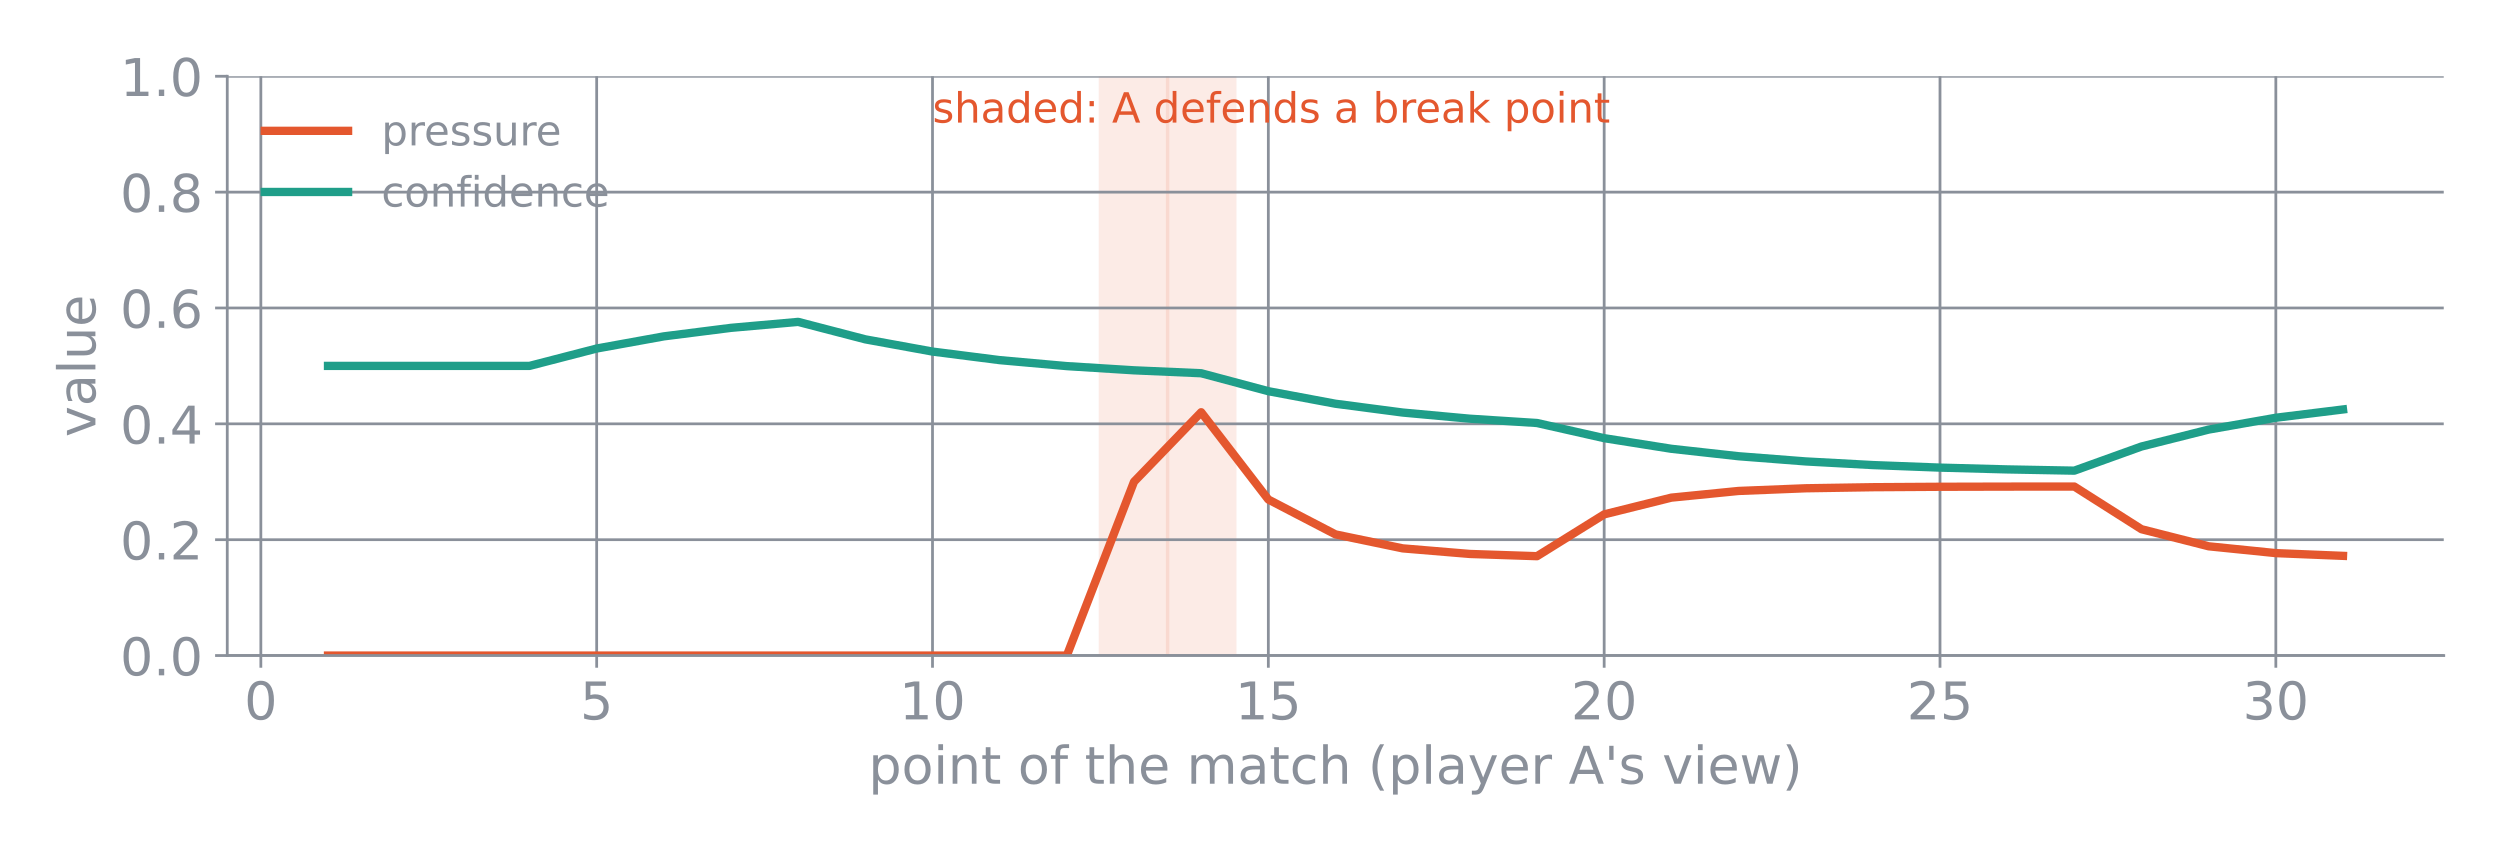
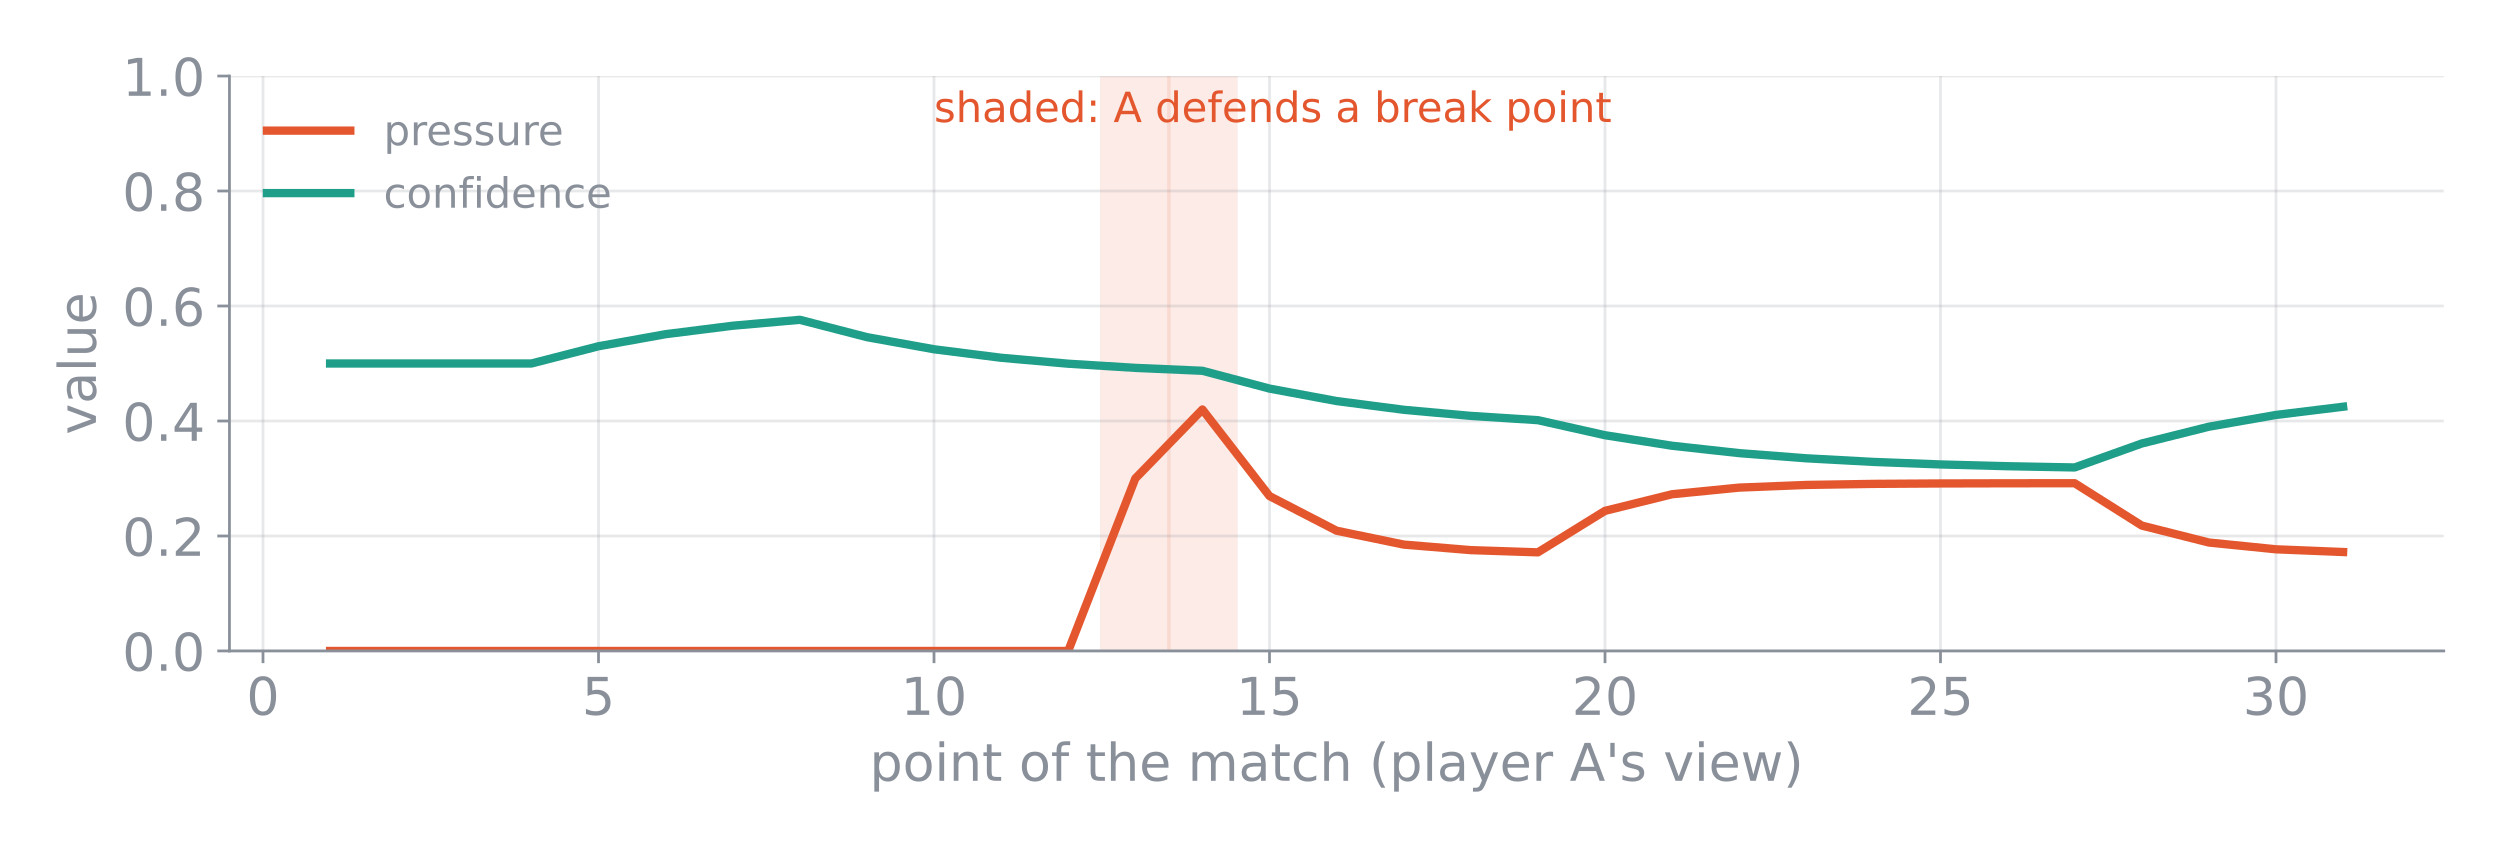
<svg xmlns="http://www.w3.org/2000/svg" xmlns:xlink="http://www.w3.org/1999/xlink" width="720pt" height="244.8pt" viewBox="0 0 720 244.8" version="1.1">
  <defs>
    <style type="text/css">*{stroke-linejoin: round; stroke-linecap: butt}</style>
  </defs>
  <g id="figure_1">
    <g id="patch_1">
      <path d="M 0 244.8  L 720 244.8  L 720 0  L 0 0  L 0 244.8  z " style="fill: none" />
    </g>
    <g id="axes_1">
      <g id="patch_2">
-         <path d="M 65.45 188.8  L 703.8 188.8  L 703.8 21.96  L 65.45 21.96  L 65.45 188.8  z " style="fill: none" />
+         <path d="M 66.084 187.476  L 703.8 187.476  L 703.8 21.898  L 66.084 21.898  L 66.084 187.476  z " style="fill: none" />
      </g>
      <g id="patch_3">
-         <path d="M 316.921 188.8  L 336.265 188.8  L 336.265 21.96  L 316.921 21.96  z " clip-path="url(#pc7958ea1dd)" style="fill: #e4572e; opacity: 0.12; stroke: #e4572e; stroke-linejoin: miter" />
+         <path d="M 317.305 187.476  L 336.63 187.476  L 336.63 21.898  L 317.305 21.898  z " clip-path="url(#p57625d8bbd)" style="fill: #e4572e; opacity: 0.12; stroke: #e4572e; stroke-linejoin: miter" />
      </g>
      <g id="patch_4">
-         <path d="M 336.265 188.8  L 355.609 188.8  L 355.609 21.96  L 336.265 21.96  z " clip-path="url(#pc7958ea1dd)" style="fill: #e4572e; opacity: 0.12; stroke: #e4572e; stroke-linejoin: miter" />
+         <path d="M 336.63 187.476  L 355.955 187.476  L 355.955 21.898  L 336.63 21.898  z " clip-path="url(#p57625d8bbd)" style="fill: #e4572e; opacity: 0.12; stroke: #e4572e; stroke-linejoin: miter" />
      </g>
      <g id="matplotlib.axis_1">
        <g id="xtick_1">
          <g id="line2d_1">
-             <path d="M 75.122 188.8  L 75.122 21.96  " clip-path="url(#pc7958ea1dd)" style="fill: none; stroke: #8a909a; stroke-width: 0.8; stroke-linecap: square" />
+             <path d="M 75.746 187.476  L 75.746 21.898  " clip-path="url(#p57625d8bbd)" style="fill: none; stroke: #8a909a; stroke-opacity: 0.2; stroke-width: 0.8; stroke-linecap: square" />
          </g>
          <g id="line2d_2">
            <defs>
-               <path id="mf1724e8285" d="M 0 0  L 0 3.5  " style="stroke: #8a909a; stroke-width: 0.8" />
+               <path id="mfaf4734deb" d="M 0 0  L 0 3.5  " style="stroke: #8a909a; stroke-width: 0.8" />
            </defs>
            <g>
-               <use xlink:href="#mf1724e8285" x="75.122" y="188.8" style="fill: #8a909a; stroke: #8a909a; stroke-width: 0.8" />
+               <use xlink:href="#mfaf4734deb" x="75.746" y="187.476" style="fill: #8a909a; stroke: #8a909a; stroke-width: 0.8" />
            </g>
          </g>
          <g id="text_1">
-             <text style="font-size: 15px; font-family: 'DejaVu Sans'; text-anchor: middle; fill: #8a909a" x="75.122" y="207.198" transform="rotate(-0 75.12197 207.1977)">0</text>
+             <text style="font-size: 15px; font-family: 'DejaVu Sans'; text-anchor: middle; fill: #8a909a" x="75.746" y="205.873" transform="rotate(-0 75.74589 205.873)">0</text>
          </g>
        </g>
        <g id="xtick_2">
          <g id="line2d_3">
-             <path d="M 171.842 188.8  L 171.842 21.96  " clip-path="url(#pc7958ea1dd)" style="fill: none; stroke: #8a909a; stroke-width: 0.8; stroke-linecap: square" />
+             <path d="M 172.37 187.476  L 172.37 21.898  " clip-path="url(#p57625d8bbd)" style="fill: none; stroke: #8a909a; stroke-opacity: 0.2; stroke-width: 0.8; stroke-linecap: square" />
          </g>
          <g id="line2d_4">
            <g>
-               <use xlink:href="#mf1724e8285" x="171.842" y="188.8" style="fill: #8a909a; stroke: #8a909a; stroke-width: 0.8" />
+               <use xlink:href="#mfaf4734deb" x="172.37" y="187.476" style="fill: #8a909a; stroke: #8a909a; stroke-width: 0.8" />
            </g>
          </g>
          <g id="text_2">
-             <text style="font-size: 15px; font-family: 'DejaVu Sans'; text-anchor: middle; fill: #8a909a" x="171.842" y="207.198" transform="rotate(-0 171.8417 207.1977)">5</text>
+             <text style="font-size: 15px; font-family: 'DejaVu Sans'; text-anchor: middle; fill: #8a909a" x="172.37" y="205.873" transform="rotate(-0 172.3696 205.873)">5</text>
          </g>
        </g>
        <g id="xtick_3">
          <g id="line2d_5">
-             <path d="M 268.561 188.8  L 268.561 21.96  " clip-path="url(#pc7958ea1dd)" style="fill: none; stroke: #8a909a; stroke-width: 0.8; stroke-linecap: square" />
+             <path d="M 268.993 187.476  L 268.993 21.898  " clip-path="url(#p57625d8bbd)" style="fill: none; stroke: #8a909a; stroke-opacity: 0.2; stroke-width: 0.8; stroke-linecap: square" />
          </g>
          <g id="line2d_6">
            <g>
-               <use xlink:href="#mf1724e8285" x="268.561" y="188.8" style="fill: #8a909a; stroke: #8a909a; stroke-width: 0.8" />
+               <use xlink:href="#mfaf4734deb" x="268.993" y="187.476" style="fill: #8a909a; stroke: #8a909a; stroke-width: 0.8" />
            </g>
          </g>
          <g id="text_3">
-             <text style="font-size: 15px; font-family: 'DejaVu Sans'; text-anchor: middle; fill: #8a909a" x="268.561" y="207.198" transform="rotate(-0 268.5614 207.1977)">10</text>
+             <text style="font-size: 15px; font-family: 'DejaVu Sans'; text-anchor: middle; fill: #8a909a" x="268.993" y="205.873" transform="rotate(-0 268.9933 205.873)">10</text>
          </g>
        </g>
        <g id="xtick_4">
          <g id="line2d_7">
-             <path d="M 365.281 188.8  L 365.281 21.96  " clip-path="url(#pc7958ea1dd)" style="fill: none; stroke: #8a909a; stroke-width: 0.8; stroke-linecap: square" />
+             <path d="M 365.617 187.476  L 365.617 21.898  " clip-path="url(#p57625d8bbd)" style="fill: none; stroke: #8a909a; stroke-opacity: 0.2; stroke-width: 0.8; stroke-linecap: square" />
          </g>
          <g id="line2d_8">
            <g>
-               <use xlink:href="#mf1724e8285" x="365.281" y="188.8" style="fill: #8a909a; stroke: #8a909a; stroke-width: 0.8" />
+               <use xlink:href="#mfaf4734deb" x="365.617" y="187.476" style="fill: #8a909a; stroke: #8a909a; stroke-width: 0.8" />
            </g>
          </g>
          <g id="text_4">
-             <text style="font-size: 15px; font-family: 'DejaVu Sans'; text-anchor: middle; fill: #8a909a" x="365.281" y="207.198" transform="rotate(-0 365.2811 207.1977)">15</text>
+             <text style="font-size: 15px; font-family: 'DejaVu Sans'; text-anchor: middle; fill: #8a909a" x="365.617" y="205.873" transform="rotate(-0 365.617 205.873)">15</text>
          </g>
        </g>
        <g id="xtick_5">
          <g id="line2d_9">
-             <path d="M 462.001 188.8  L 462.001 21.96  " clip-path="url(#pc7958ea1dd)" style="fill: none; stroke: #8a909a; stroke-width: 0.8; stroke-linecap: square" />
+             <path d="M 462.241 187.476  L 462.241 21.898  " clip-path="url(#p57625d8bbd)" style="fill: none; stroke: #8a909a; stroke-opacity: 0.2; stroke-width: 0.8; stroke-linecap: square" />
          </g>
          <g id="line2d_10">
            <g>
-               <use xlink:href="#mf1724e8285" x="462.001" y="188.8" style="fill: #8a909a; stroke: #8a909a; stroke-width: 0.8" />
+               <use xlink:href="#mfaf4734deb" x="462.241" y="187.476" style="fill: #8a909a; stroke: #8a909a; stroke-width: 0.8" />
            </g>
          </g>
          <g id="text_5">
-             <text style="font-size: 15px; font-family: 'DejaVu Sans'; text-anchor: middle; fill: #8a909a" x="462.001" y="207.198" transform="rotate(-0 462.0008 207.1977)">20</text>
+             <text style="font-size: 15px; font-family: 'DejaVu Sans'; text-anchor: middle; fill: #8a909a" x="462.241" y="205.873" transform="rotate(-0 462.2407 205.873)">20</text>
          </g>
        </g>
        <g id="xtick_6">
          <g id="line2d_11">
-             <path d="M 558.72 188.8  L 558.72 21.96  " clip-path="url(#pc7958ea1dd)" style="fill: none; stroke: #8a909a; stroke-width: 0.8; stroke-linecap: square" />
+             <path d="M 558.864 187.476  L 558.864 21.898  " clip-path="url(#p57625d8bbd)" style="fill: none; stroke: #8a909a; stroke-opacity: 0.2; stroke-width: 0.8; stroke-linecap: square" />
          </g>
          <g id="line2d_12">
            <g>
-               <use xlink:href="#mf1724e8285" x="558.72" y="188.8" style="fill: #8a909a; stroke: #8a909a; stroke-width: 0.8" />
+               <use xlink:href="#mfaf4734deb" x="558.864" y="187.476" style="fill: #8a909a; stroke: #8a909a; stroke-width: 0.8" />
            </g>
          </g>
          <g id="text_6">
-             <text style="font-size: 15px; font-family: 'DejaVu Sans'; text-anchor: middle; fill: #8a909a" x="558.72" y="207.198" transform="rotate(-0 558.7205 207.1977)">25</text>
+             <text style="font-size: 15px; font-family: 'DejaVu Sans'; text-anchor: middle; fill: #8a909a" x="558.864" y="205.873" transform="rotate(-0 558.8644 205.873)">25</text>
          </g>
        </g>
        <g id="xtick_7">
          <g id="line2d_13">
-             <path d="M 655.44 188.8  L 655.44 21.96  " clip-path="url(#pc7958ea1dd)" style="fill: none; stroke: #8a909a; stroke-width: 0.8; stroke-linecap: square" />
+             <path d="M 655.488 187.476  L 655.488 21.898  " clip-path="url(#p57625d8bbd)" style="fill: none; stroke: #8a909a; stroke-opacity: 0.2; stroke-width: 0.8; stroke-linecap: square" />
          </g>
          <g id="line2d_14">
            <g>
-               <use xlink:href="#mf1724e8285" x="655.44" y="188.8" style="fill: #8a909a; stroke: #8a909a; stroke-width: 0.8" />
+               <use xlink:href="#mfaf4734deb" x="655.488" y="187.476" style="fill: #8a909a; stroke: #8a909a; stroke-width: 0.8" />
            </g>
          </g>
          <g id="text_7">
-             <text style="font-size: 15px; font-family: 'DejaVu Sans'; text-anchor: middle; fill: #8a909a" x="655.44" y="207.198" transform="rotate(-0 655.4402 207.1977)">30</text>
+             <text style="font-size: 15px; font-family: 'DejaVu Sans'; text-anchor: middle; fill: #8a909a" x="655.488" y="205.873" transform="rotate(-0 655.4881 205.873)">30</text>
          </g>
        </g>
        <g id="text_8">
-           <text style="font-size: 15px; font-family: 'DejaVu Sans'; text-anchor: middle; fill: #8a909a" x="384.625" y="225.715" transform="rotate(-0 384.625 225.7148)">point of the match (player A's view)</text>
+           <text style="font-size: 15px; font-family: 'DejaVu Sans'; text-anchor: middle; fill: #8a909a" x="384.942" y="224.874" transform="rotate(-0 384.9418 224.8741)">point of the match (player A's view)</text>
        </g>
      </g>
      <g id="matplotlib.axis_2">
        <g id="ytick_1">
          <g id="line2d_15">
-             <path d="M 65.45 188.8  L 703.8 188.8  " clip-path="url(#pc7958ea1dd)" style="fill: none; stroke: #8a909a; stroke-width: 0.8; stroke-linecap: square" />
+             <path d="M 66.084 187.476  L 703.8 187.476  " clip-path="url(#p57625d8bbd)" style="fill: none; stroke: #8a909a; stroke-opacity: 0.2; stroke-width: 0.8; stroke-linecap: square" />
          </g>
          <g id="line2d_16">
            <defs>
-               <path id="mbfdc9d9d4f" d="M 0 0  L -3.5 0  " style="stroke: #8a909a; stroke-width: 0.8" />
+               <path id="m9280a98ce4" d="M 0 0  L -3.5 0  " style="stroke: #8a909a; stroke-width: 0.8" />
            </defs>
            <g>
-               <use xlink:href="#mbfdc9d9d4f" x="65.45" y="188.8" style="fill: #8a909a; stroke: #8a909a; stroke-width: 0.8" />
+               <use xlink:href="#m9280a98ce4" x="66.084" y="187.476" style="fill: #8a909a; stroke: #8a909a; stroke-width: 0.8" />
            </g>
          </g>
          <g id="text_9">
-             <text style="font-size: 15px; font-family: 'DejaVu Sans'; text-anchor: end; fill: #8a909a" x="58.45" y="194.499" transform="rotate(-0 58.45 194.4988)">0.0</text>
+             <text style="font-size: 15px; font-family: 'DejaVu Sans'; text-anchor: end; fill: #8a909a" x="59.084" y="193.175" transform="rotate(-0 59.08352 193.1747)">0.0</text>
          </g>
        </g>
        <g id="ytick_2">
          <g id="line2d_17">
-             <path d="M 65.45 155.432  L 703.8 155.432  " clip-path="url(#pc7958ea1dd)" style="fill: none; stroke: #8a909a; stroke-width: 0.8; stroke-linecap: square" />
+             <path d="M 66.084 154.361  L 703.8 154.361  " clip-path="url(#p57625d8bbd)" style="fill: none; stroke: #8a909a; stroke-opacity: 0.2; stroke-width: 0.8; stroke-linecap: square" />
          </g>
          <g id="line2d_18">
            <g>
-               <use xlink:href="#mbfdc9d9d4f" x="65.45" y="155.432" style="fill: #8a909a; stroke: #8a909a; stroke-width: 0.8" />
+               <use xlink:href="#m9280a98ce4" x="66.084" y="154.361" style="fill: #8a909a; stroke: #8a909a; stroke-width: 0.8" />
            </g>
          </g>
          <g id="text_10">
-             <text style="font-size: 15px; font-family: 'DejaVu Sans'; text-anchor: end; fill: #8a909a" x="58.45" y="161.131" transform="rotate(-0 58.45 161.1308)">0.2</text>
+             <text style="font-size: 15px; font-family: 'DejaVu Sans'; text-anchor: end; fill: #8a909a" x="59.084" y="160.059" transform="rotate(-0 59.08352 160.0591)">0.2</text>
          </g>
        </g>
        <g id="ytick_3">
          <g id="line2d_19">
-             <path d="M 65.45 122.064  L 703.8 122.064  " clip-path="url(#pc7958ea1dd)" style="fill: none; stroke: #8a909a; stroke-width: 0.8; stroke-linecap: square" />
+             <path d="M 66.084 121.245  L 703.8 121.245  " clip-path="url(#p57625d8bbd)" style="fill: none; stroke: #8a909a; stroke-opacity: 0.2; stroke-width: 0.8; stroke-linecap: square" />
          </g>
          <g id="line2d_20">
            <g>
-               <use xlink:href="#mbfdc9d9d4f" x="65.45" y="122.064" style="fill: #8a909a; stroke: #8a909a; stroke-width: 0.8" />
+               <use xlink:href="#m9280a98ce4" x="66.084" y="121.245" style="fill: #8a909a; stroke: #8a909a; stroke-width: 0.8" />
            </g>
          </g>
          <g id="text_11">
-             <text style="font-size: 15px; font-family: 'DejaVu Sans'; text-anchor: end; fill: #8a909a" x="58.45" y="127.763" transform="rotate(-0 58.45 127.7628)">0.4</text>
+             <text style="font-size: 15px; font-family: 'DejaVu Sans'; text-anchor: end; fill: #8a909a" x="59.084" y="126.943" transform="rotate(-0 59.08352 126.9434)">0.4</text>
          </g>
        </g>
        <g id="ytick_4">
          <g id="line2d_21">
-             <path d="M 65.45 88.696  L 703.8 88.696  " clip-path="url(#pc7958ea1dd)" style="fill: none; stroke: #8a909a; stroke-width: 0.8; stroke-linecap: square" />
+             <path d="M 66.084 88.13  L 703.8 88.13  " clip-path="url(#p57625d8bbd)" style="fill: none; stroke: #8a909a; stroke-opacity: 0.2; stroke-width: 0.8; stroke-linecap: square" />
          </g>
          <g id="line2d_22">
            <g>
-               <use xlink:href="#mbfdc9d9d4f" x="65.45" y="88.696" style="fill: #8a909a; stroke: #8a909a; stroke-width: 0.8" />
+               <use xlink:href="#m9280a98ce4" x="66.084" y="88.13" style="fill: #8a909a; stroke: #8a909a; stroke-width: 0.8" />
            </g>
          </g>
          <g id="text_12">
-             <text style="font-size: 15px; font-family: 'DejaVu Sans'; text-anchor: end; fill: #8a909a" x="58.45" y="94.395" transform="rotate(-0 58.45 94.39483)">0.6</text>
+             <text style="font-size: 15px; font-family: 'DejaVu Sans'; text-anchor: end; fill: #8a909a" x="59.084" y="93.828" transform="rotate(-0 59.08352 93.82778)">0.6</text>
          </g>
        </g>
        <g id="ytick_5">
          <g id="line2d_23">
-             <path d="M 65.45 55.328  L 703.8 55.328  " clip-path="url(#pc7958ea1dd)" style="fill: none; stroke: #8a909a; stroke-width: 0.8; stroke-linecap: square" />
+             <path d="M 66.084 55.014  L 703.8 55.014  " clip-path="url(#p57625d8bbd)" style="fill: none; stroke: #8a909a; stroke-opacity: 0.2; stroke-width: 0.8; stroke-linecap: square" />
          </g>
          <g id="line2d_24">
            <g>
-               <use xlink:href="#mbfdc9d9d4f" x="65.45" y="55.328" style="fill: #8a909a; stroke: #8a909a; stroke-width: 0.8" />
+               <use xlink:href="#m9280a98ce4" x="66.084" y="55.014" style="fill: #8a909a; stroke: #8a909a; stroke-width: 0.8" />
            </g>
          </g>
          <g id="text_13">
-             <text style="font-size: 15px; font-family: 'DejaVu Sans'; text-anchor: end; fill: #8a909a" x="58.45" y="61.027" transform="rotate(-0 58.45 61.02683)">0.8</text>
+             <text style="font-size: 15px; font-family: 'DejaVu Sans'; text-anchor: end; fill: #8a909a" x="59.084" y="60.712" transform="rotate(-0 59.08352 60.71213)">0.8</text>
          </g>
        </g>
        <g id="ytick_6">
          <g id="line2d_25">
-             <path d="M 65.45 21.96  L 703.8 21.96  " clip-path="url(#pc7958ea1dd)" style="fill: none; stroke: #8a909a; stroke-width: 0.8; stroke-linecap: square" />
+             <path d="M 66.084 21.898  L 703.8 21.898  " clip-path="url(#p57625d8bbd)" style="fill: none; stroke: #8a909a; stroke-opacity: 0.2; stroke-width: 0.8; stroke-linecap: square" />
          </g>
          <g id="line2d_26">
            <g>
-               <use xlink:href="#mbfdc9d9d4f" x="65.45" y="21.96" style="fill: #8a909a; stroke: #8a909a; stroke-width: 0.8" />
+               <use xlink:href="#m9280a98ce4" x="66.084" y="21.898" style="fill: #8a909a; stroke: #8a909a; stroke-width: 0.8" />
            </g>
          </g>
          <g id="text_14">
-             <text style="font-size: 15px; font-family: 'DejaVu Sans'; text-anchor: end; fill: #8a909a" x="58.45" y="27.659" transform="rotate(-0 58.45 27.65883)">1.0</text>
+             <text style="font-size: 15px; font-family: 'DejaVu Sans'; text-anchor: end; fill: #8a909a" x="59.084" y="27.596" transform="rotate(-0 59.08352 27.59648)">1.0</text>
          </g>
        </g>
        <g id="text_15">
-           <text style="font-size: 15px; font-family: 'DejaVu Sans'; text-anchor: middle; fill: #8a909a" x="27.476" y="105.38" transform="rotate(-90 27.47578 105.38)">value</text>
+           <text style="font-size: 15px; font-family: 'DejaVu Sans'; text-anchor: middle; fill: #8a909a" x="27.625" y="104.687" transform="rotate(-90 27.62531 104.6874)">value</text>
        </g>
      </g>
      <g id="line2d_27">
-         <path d="M 94.466 188.8  L 113.81 188.8  L 133.154 188.8  L 152.498 188.8  L 171.842 188.8  L 191.186 188.8  L 210.53 188.8  L 229.873 188.8  L 249.217 188.8  L 268.561 188.8  L 287.905 188.8  L 307.249 188.8  L 326.593 138.748  L 345.937 118.727  L 365.281 143.857  L 384.625 153.909  L 403.969 157.93  L 423.313 159.538  L 442.657 160.182  L 462.001 148.138  L 481.345 143.321  L 500.689 141.394  L 520.033 140.623  L 539.377 140.315  L 558.72 140.192  L 578.064 140.142  L 597.408 140.123  L 616.752 152.415  L 636.096 157.333  L 655.44 159.299  L 674.784 160.086  " clip-path="url(#pc7958ea1dd)" style="fill: none; stroke: #e4572e; stroke-width: 2.4; stroke-linecap: square" />
+         <path d="M 95.071 187.476  L 114.395 187.476  L 133.72 187.476  L 153.045 187.476  L 172.37 187.476  L 191.694 187.476  L 211.019 187.476  L 230.344 187.476  L 249.669 187.476  L 268.993 187.476  L 288.318 187.476  L 307.643 187.476  L 326.968 137.803  L 346.292 117.934  L 365.617 142.874  L 384.942 152.85  L 404.267 156.84  L 423.591 158.436  L 442.916 159.075  L 462.241 147.122  L 481.565 142.341  L 500.89 140.429  L 520.215 139.664  L 539.54 139.358  L 558.864 139.236  L 578.189 139.187  L 597.514 139.167  L 616.839 151.367  L 636.163 156.247  L 655.488 158.199  L 674.813 158.98  " clip-path="url(#p57625d8bbd)" style="fill: none; stroke: #e4572e; stroke-width: 2.4; stroke-linecap: square" />
      </g>
      <g id="line2d_28">
-         <path d="M 94.466 105.38  L 113.81 105.38  L 133.154 105.38  L 152.498 105.38  L 171.842 100.375  L 191.186 96.871  L 210.53 94.419  L 229.873 92.702  L 249.217 97.732  L 268.561 101.252  L 287.905 103.717  L 307.249 105.442  L 326.593 106.65  L 345.937 107.495  L 365.281 112.663  L 384.625 116.28  L 403.969 118.812  L 423.313 120.585  L 442.657 121.826  L 462.001 126.194  L 481.345 129.252  L 500.689 131.393  L 520.033 132.891  L 539.377 133.94  L 558.72 134.674  L 578.064 135.188  L 597.408 135.548  L 616.752 128.59  L 636.096 123.719  L 655.44 120.31  L 674.784 117.923  " clip-path="url(#pc7958ea1dd)" style="fill: none; stroke: #1f9e89; stroke-width: 2.4; stroke-linecap: square" />
+         <path d="M 95.071 104.687  L 114.395 104.687  L 133.72 104.687  L 153.045 104.687  L 172.37 99.72  L 191.694 96.243  L 211.019 93.809  L 230.344 92.105  L 249.669 97.097  L 268.993 100.591  L 288.318 103.037  L 307.643 104.749  L 326.968 105.948  L 346.292 106.786  L 365.617 111.915  L 384.942 115.505  L 404.267 118.018  L 423.591 119.777  L 442.916 121.009  L 462.241 125.344  L 481.565 128.379  L 500.89 130.503  L 520.215 131.99  L 539.54 133.031  L 558.864 133.76  L 578.189 134.27  L 597.514 134.627  L 616.839 127.722  L 636.163 122.888  L 655.488 119.504  L 674.813 117.136  " clip-path="url(#p57625d8bbd)" style="fill: none; stroke: #1f9e89; stroke-width: 2.4; stroke-linecap: square" />
      </g>
      <g id="patch_5">
-         <path d="M 65.45 188.8  L 65.45 21.96  " style="fill: none; stroke: #8a909a; stroke-width: 0.8; stroke-linejoin: miter; stroke-linecap: square" />
+         <path d="M 66.084 187.476  L 66.084 21.898  " style="fill: none; stroke: #8a909a; stroke-width: 0.8; stroke-linejoin: miter; stroke-linecap: square" />
      </g>
      <g id="patch_6">
-         <path d="M 65.45 188.8  L 703.8 188.8  " style="fill: none; stroke: #8a909a; stroke-width: 0.8; stroke-linejoin: miter; stroke-linecap: square" />
+         <path d="M 66.084 187.476  L 703.8 187.476  " style="fill: none; stroke: #8a909a; stroke-width: 0.8; stroke-linejoin: miter; stroke-linecap: square" />
      </g>
      <g id="text_16">
-         <text style="font-size: 12px; font-family: 'DejaVu Sans'; text-anchor: start; fill: #e4572e" x="268.561" y="35.307" transform="rotate(-0 268.5614 35.3072)">shaded: A defends a break point</text>
+         <text style="font-size: 12px; font-family: 'DejaVu Sans'; text-anchor: start; fill: #e4572e" x="268.993" y="35.145" transform="rotate(-0 268.9933 35.1445)">shaded: A defends a break point</text>
      </g>
      <g id="legend_1">
        <g id="line2d_29">
-           <path d="M 76.25 37.678  L 88.25 37.678  L 100.25 37.678  " style="fill: none; stroke: #e4572e; stroke-width: 2.4; stroke-linecap: square" />
+           <path d="M 76.884 37.616  L 88.884 37.616  L 100.884 37.616  " style="fill: none; stroke: #e4572e; stroke-width: 2.4; stroke-linecap: square" />
        </g>
        <g id="text_17">
-           <text style="font-size: 12px; font-family: 'DejaVu Sans'; text-anchor: start; fill: #8a909a" x="109.85" y="41.878" transform="rotate(-0 109.85 41.87812)">pressure</text>
+           <text style="font-size: 12px; font-family: 'DejaVu Sans'; text-anchor: start; fill: #8a909a" x="110.484" y="41.816" transform="rotate(-0 110.4835 41.81637)">pressure</text>
        </g>
        <g id="line2d_30">
-           <path d="M 76.25 55.292  L 88.25 55.292  L 100.25 55.292  " style="fill: none; stroke: #1f9e89; stroke-width: 2.4; stroke-linecap: square" />
+           <path d="M 76.884 55.617  L 88.884 55.617  L 100.884 55.617  " style="fill: none; stroke: #1f9e89; stroke-width: 2.4; stroke-linecap: square" />
        </g>
        <g id="text_18">
-           <text style="font-size: 12px; font-family: 'DejaVu Sans'; text-anchor: start; fill: #8a909a" x="109.85" y="59.492" transform="rotate(-0 109.85 59.49188)">confidence</text>
+           <text style="font-size: 12px; font-family: 'DejaVu Sans'; text-anchor: start; fill: #8a909a" x="110.484" y="59.817" transform="rotate(-0 110.4835 59.8173)">confidence</text>
        </g>
      </g>
    </g>
  </g>
  <defs>
-     <clipPath id="pc7958ea1dd">
-       <rect x="65.45" y="21.96" width="638.35" height="166.84" />
+     <clipPath id="p57625d8bbd">
+       <rect x="66.084" y="21.898" width="637.716" height="165.578" />
    </clipPath>
  </defs>
</svg>
